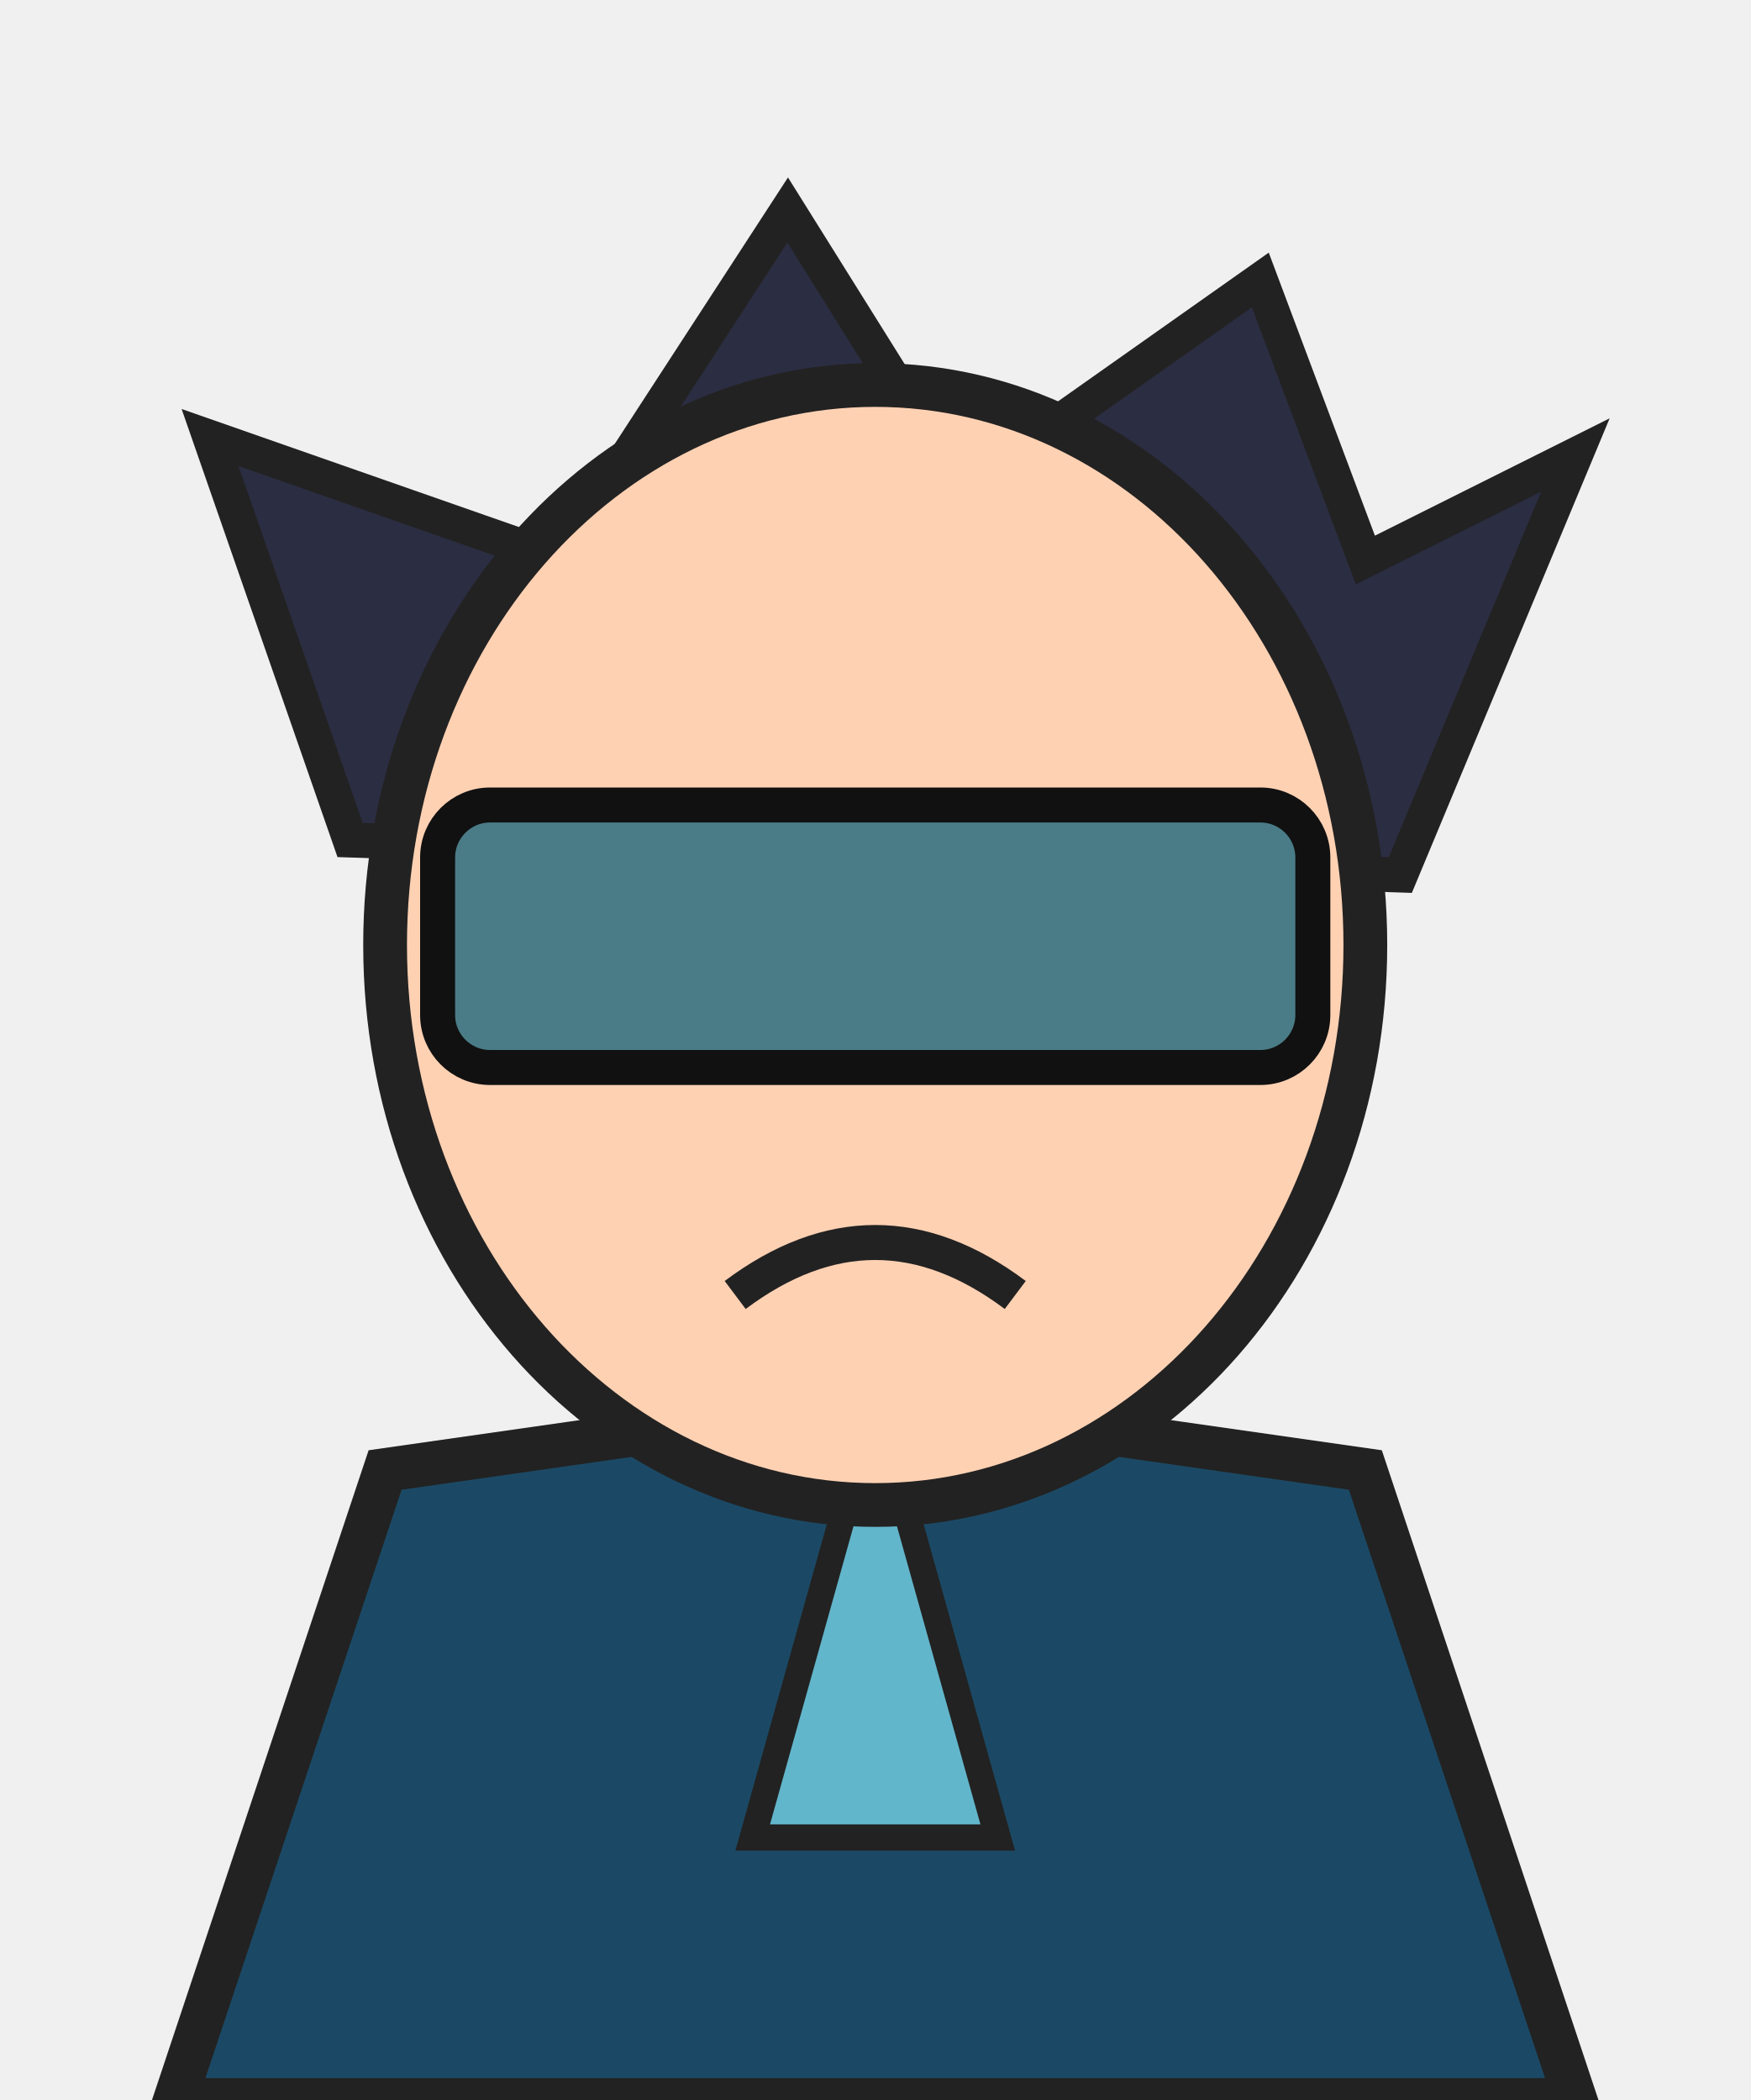
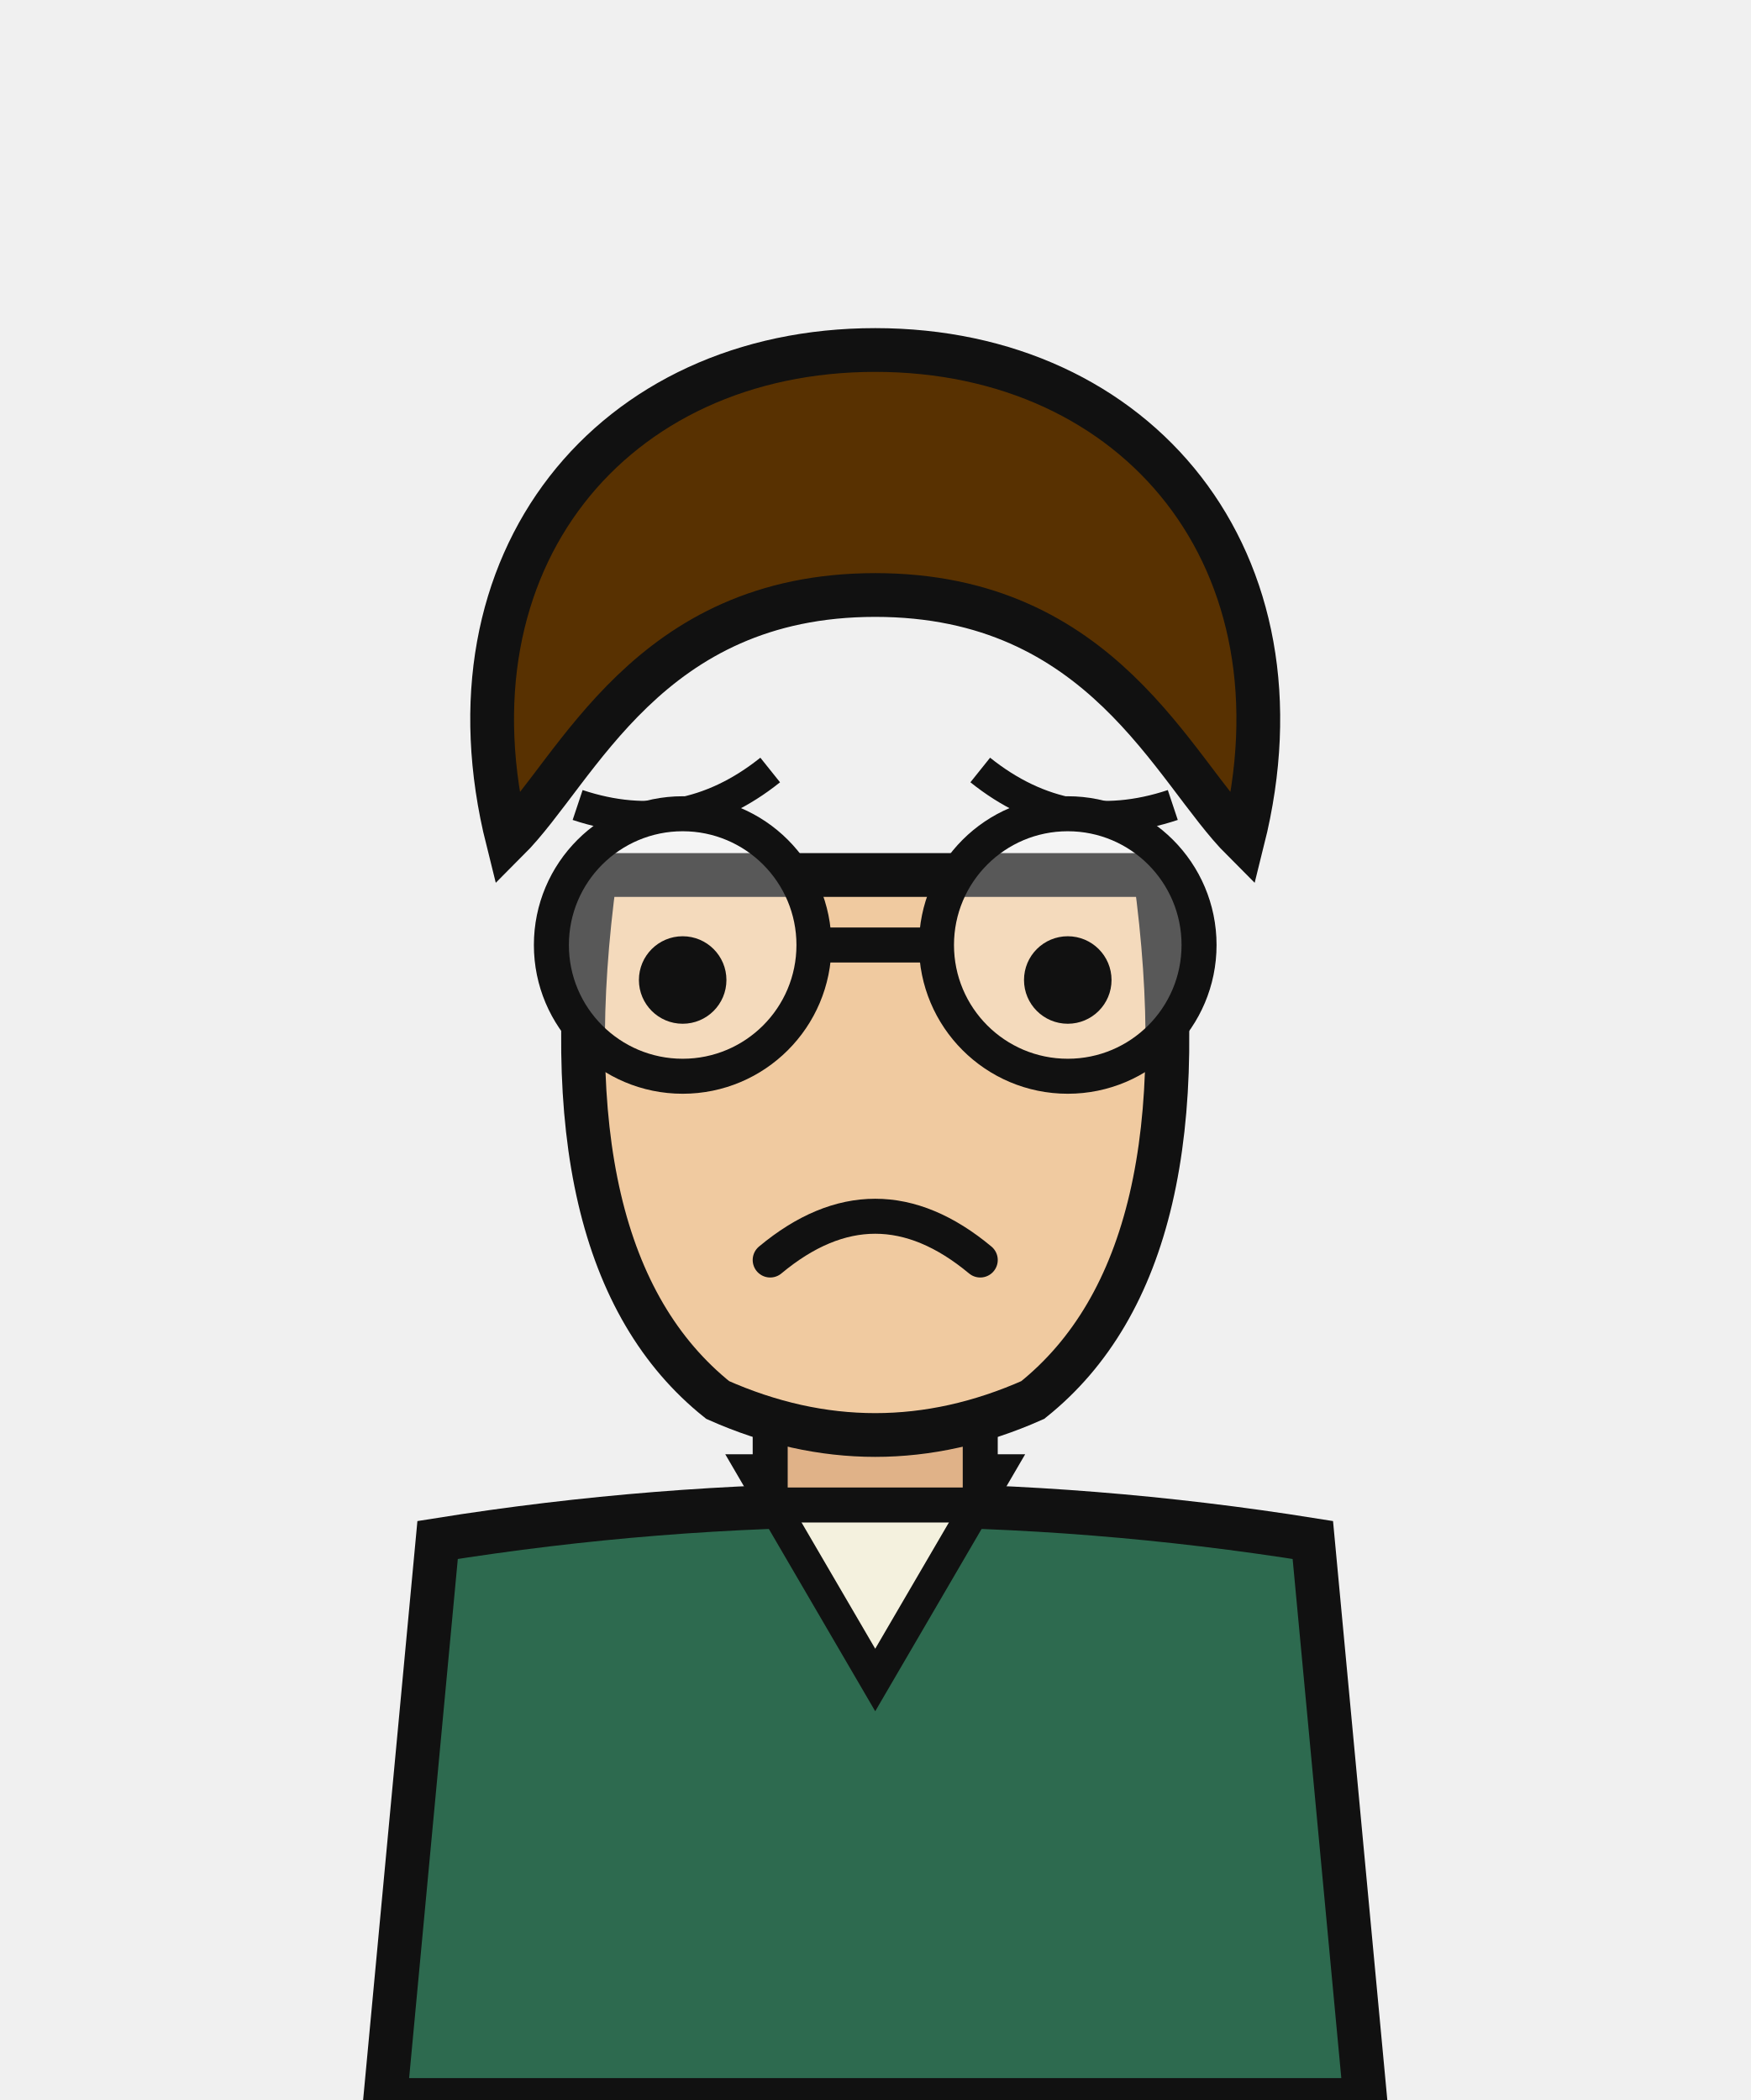
<svg xmlns="http://www.w3.org/2000/svg" viewBox="0 0 100 120" width="100" height="120">
-   <path d="M 22 84 L 50 80 L 78 84 L 90 120 L 10 120 Z" fill="#1b4965" stroke="#222" stroke-width="2.5" />
-   <polygon points="50,80 43,105 57,105" fill="#62b6cb" stroke="#222" stroke-width="1.5" />
-   <polygon points="20,48 12,25 32,32 45,12 55,28 72,16 78,32 90,26 80,50" fill="#2b2d42" stroke="#222" stroke-width="2" />
-   <ellipse cx="50" cy="54" rx="28" ry="32" fill="#ffd1b3" stroke="#222" stroke-width="2.5" />
-   <rect x="25" y="46" width="50" height="15" rx="3" fill="#4a7c87" stroke="#111" stroke-width="2" />
-   <path d="M 42 74 Q 50 68 58 74" stroke="#222" stroke-width="2" fill="none" />
+   <path d="M 22 120 L 25 88 Q 50 84 75 88 L 78 120 Z" fill="#2d6a4f" stroke="#111" stroke-width="2.5" />
+   <path d="M 43 84 L 50 96 L 57 84 Z" fill="#f4f1de" stroke="#111" stroke-width="1.8" />
+   <path d="M 44 78 L 44 86 L 56 86 L 56 78 Z" fill="#e0b288" stroke="#111" stroke-width="2" />
+   <path d="M 34 50 Q 31 72 41 80 Q 50 84 59 80 Q 69 72 66 50 Z" fill="#f0caa0" stroke="#111" stroke-width="2.5" />
+   <path d="M 29 48 C 25 32 35 20 50 20 C 65 20 75 32 71 48 C 67 44 63 34 50 34 C 37 34 33 44 29 48 Z" fill="#583101" stroke="#111" stroke-width="2.5" />
+   <circle cx="39" cy="54" r="7.5" fill="#ffffff" fill-opacity="0.3" stroke="#111" stroke-width="2" />
+   <circle cx="61" cy="54" r="7.5" fill="#ffffff" fill-opacity="0.3" stroke="#111" stroke-width="2" />
+   <line x1="46.5" y1="54" x2="53.5" y2="54" stroke="#111" stroke-width="2" />
+   <circle cx="39" cy="56" r="2.5" fill="#111" />
+   <circle cx="61" cy="56" r="2.5" fill="#111" />
+   <path d="M 33 46 Q 39 48 44 44" stroke="#111" stroke-width="1.8" fill="none" />
+   <path d="M 67 46 Q 61 48 56 44" stroke="#111" stroke-width="1.8" fill="none" />
+   <path d="M 44 72 Q 50 67 56 72" stroke="#111" stroke-width="2" stroke-linecap="round" fill="none" />
</svg>
